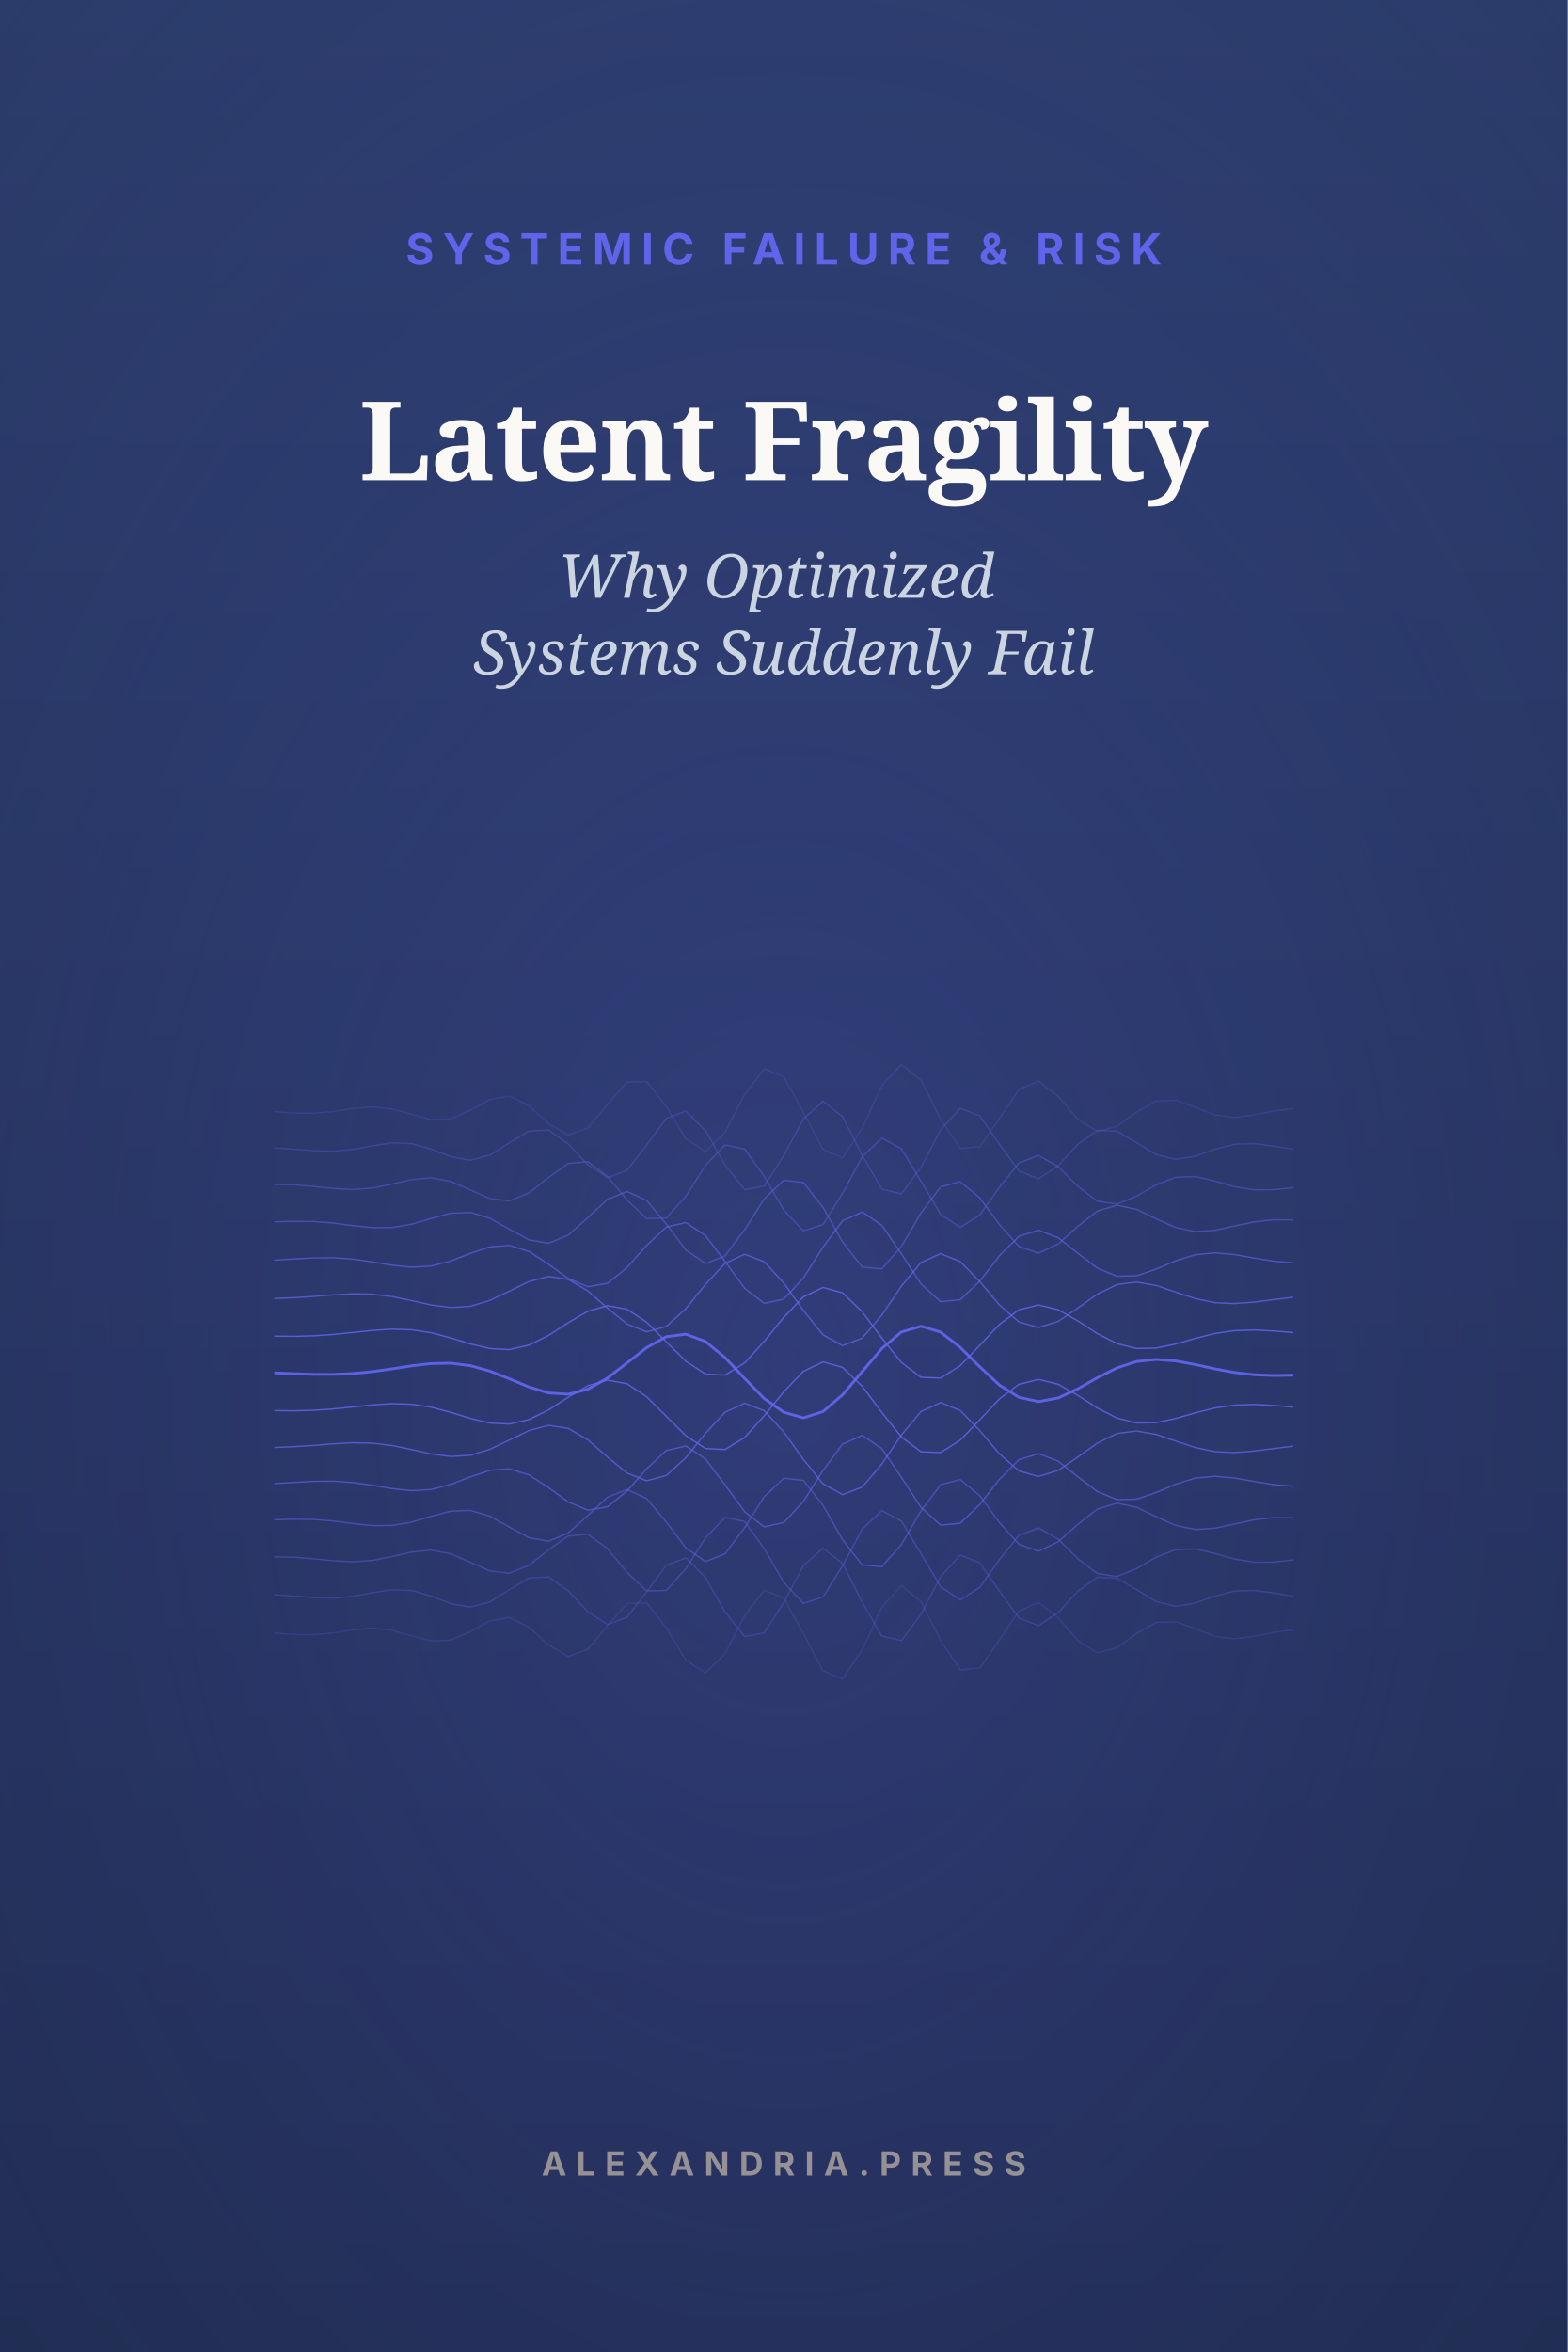
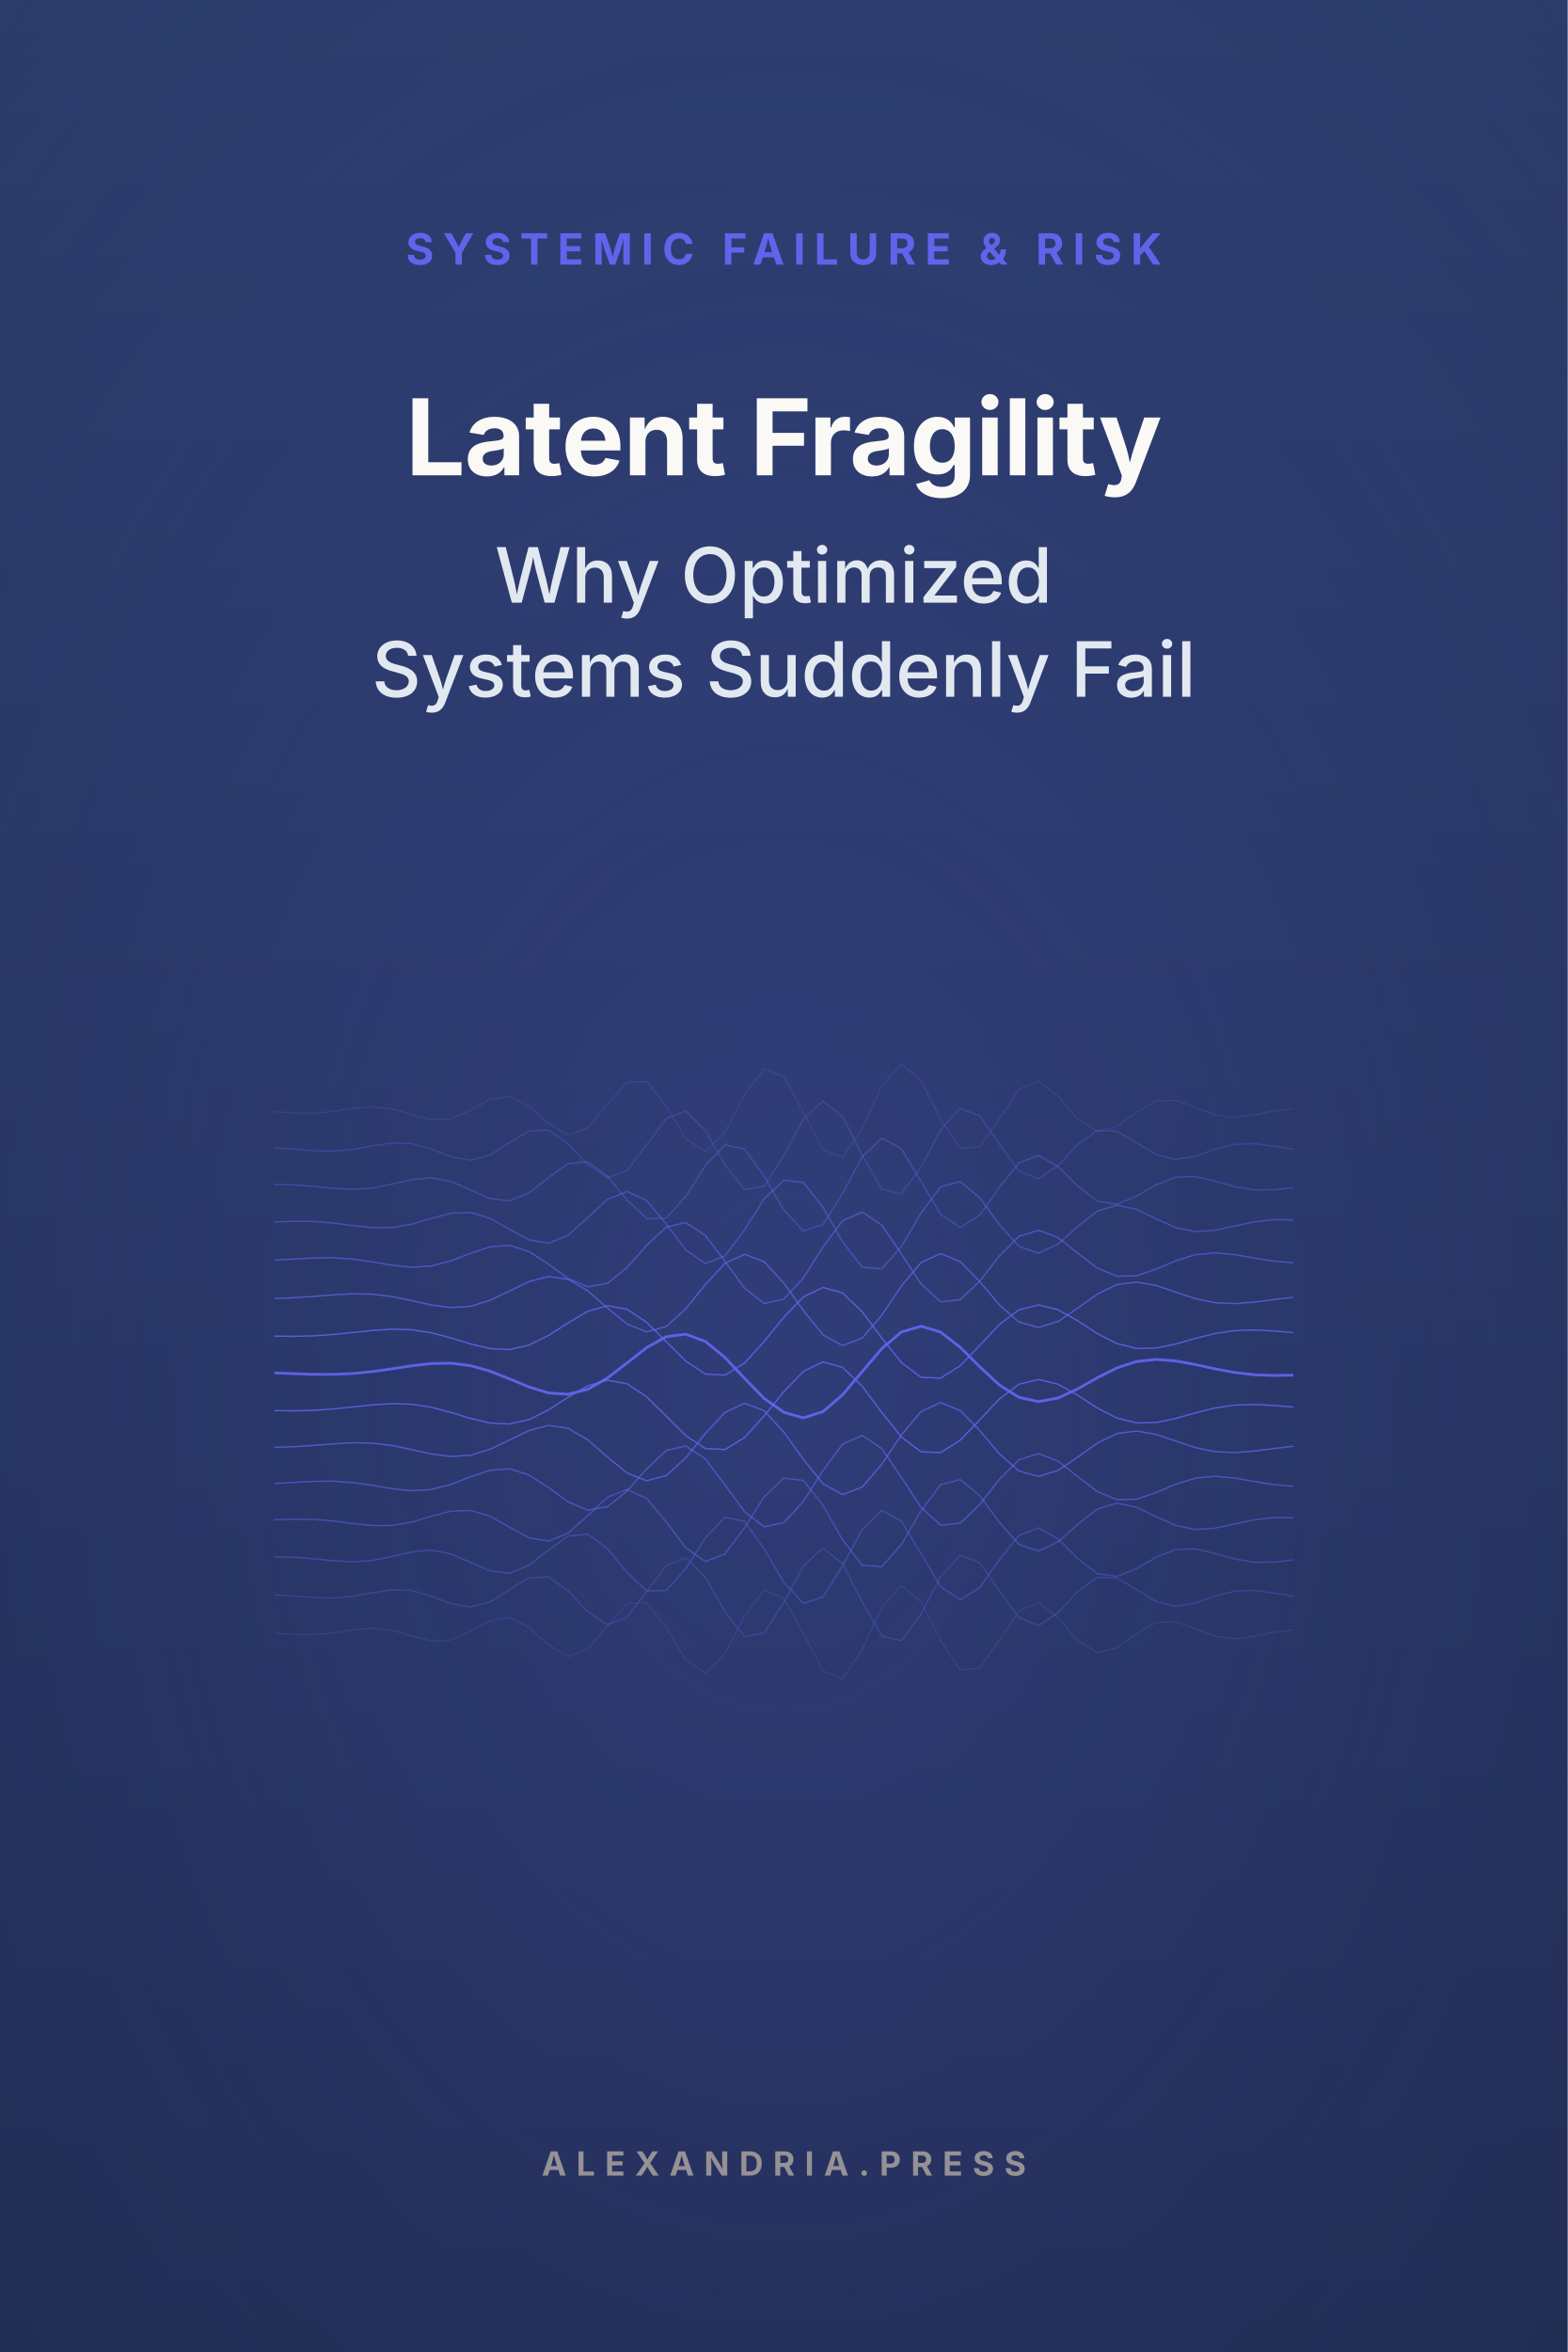
<svg xmlns="http://www.w3.org/2000/svg" viewBox="0 0 1600 2400" width="100%" height="100%">
  <defs>
    <linearGradient id="bg-latent-fragility" x1="0%" y1="0%" x2="0%" y2="100%">
      <stop offset="0%" stop-color="#26385e" />
      <stop offset="60%" stop-color="#1e2d4d" />
      <stop offset="100%" stop-color="#1a2742" />
    </linearGradient>
    <radialGradient id="halo-latent-fragility" cx="50%" cy="58%" r="75%">
      <stop offset="0%" stop-color="#6366f1" stop-opacity="0.26" />
      <stop offset="55%" stop-color="#6366f1" stop-opacity="0.15" />
      <stop offset="100%" stop-color="#6366f1" stop-opacity="0.08" />
    </radialGradient>
  </defs>
  <rect width="1600" height="2400" fill="url(#bg-latent-fragility)" />
  <rect width="1600" height="2400" fill="url(#halo-latent-fragility)" />
  <g text-anchor="middle" font-family="'Inter', -apple-system, sans-serif">
    <text x="800" y="270" font-size="44" font-weight="700" letter-spacing="9" fill="#6366f1" opacity="0.95">SYSTEMIC FAILURE &amp; RISK</text>
  </g>
  <g text-anchor="middle">
-     <text x="800" y="490" font-family="'Literata', Georgia, serif" font-size="112" font-weight="700" letter-spacing="-0.01em" fill="#faf9f6">
+     <text x="800" y="485" font-family="'Inter', -apple-system, BlinkMacSystemFont, 'Segoe UI', sans-serif" font-size="108" font-weight="700" letter-spacing="-0.01em" fill="#faf9f6">
      Latent Fragility
    </text>
-     <text x="800" y="610" font-family="'Literata', Georgia, serif" font-size="62" font-weight="400" font-style="italic" fill="#cbd5e1">
+     <text x="800" y="615" font-family="'Inter', -apple-system, BlinkMacSystemFont, 'Segoe UI', sans-serif" font-size="78" font-weight="500" fill="#e2e8f0">
      <tspan x="800" dy="0">Why Optimized</tspan>
-       <tspan x="800" dy="78">Systems Suddenly Fail</tspan>
+       <tspan x="800" dy="96">Systems Suddenly Fail</tspan>
    </text>
  </g>
  <g class="emblem-bifurcation">
    <polyline points="280,1134.4 300,1135.8 320,1136.0 340,1134.2 360,1131.1 380,1129.4 400,1131.5 420,1137.2 440,1142.5 460,1141.6 480,1132.9 500,1121.9 520,1118.5 540,1128.5 560,1146.7 580,1158.3 600,1150.9 620,1126.8 640,1104.2 660,1103.5 680,1128.9 700,1162.0 720,1175.1 740,1155.3 760,1116.7 780,1090.6 800,1098.8 820,1135.0 840,1173.0 860,1181.1 880,1151.4 900,1107.9 920,1086.0 940,1102.3 960,1141.9 980,1171.9 1000,1170.1 1020,1141.5 1040,1111.7 1060,1103.2 1080,1118.7 1100,1142.1 1120,1154.5 1140,1149.4 1160,1134.8 1180,1123.5 1200,1122.8 1220,1130.0 1240,1137.7 1260,1140.3 1280,1137.7 1300,1133.6 1320,1131.2" stroke="#6366f1" stroke-width="1.4" fill="none" opacity="0.20" />
    <polyline points="280,1171.3 300,1172.6 320,1174.2 340,1174.7 360,1172.9 380,1169.2 400,1166.2 420,1166.9 440,1172.6 460,1180.3 480,1183.9 500,1178.7 520,1166.0 540,1154.1 560,1153.2 580,1167.4 600,1188.7 620,1201.7 640,1194.2 660,1168.3 680,1141.2 700,1133.7 720,1153.7 740,1188.9 760,1214.0 780,1210.1 800,1179.1 820,1141.7 840,1123.7 860,1139.6 880,1178.9 900,1213.4 920,1218.2 940,1191.1 960,1152.9 980,1130.9 1000,1138.7 1020,1167.5 1040,1194.9 1060,1202.8 1080,1189.5 1100,1167.7 1120,1153.5 1140,1154.3 1160,1166.0 1180,1178.2 1200,1183.1 1220,1179.7 1240,1172.7 1260,1167.6 1280,1166.9 1300,1169.5 1320,1172.7" stroke="#6366f1" stroke-width="1.4" fill="none" opacity="0.30" />
    <polyline points="280,1208.6 300,1209.0 320,1210.6 340,1212.6 360,1213.7 380,1212.3 400,1208.3 420,1203.7 440,1201.8 460,1205.5 480,1214.2 500,1223.0 520,1225.4 540,1217.2 560,1201.4 580,1187.3 600,1185.5 620,1200.3 640,1224.6 660,1243.4 680,1242.9 700,1220.7 720,1189.2 740,1168.3 760,1172.5 780,1200.4 800,1234.8 820,1256.1 840,1249.5 860,1217.7 880,1180.4 900,1161.3 920,1172.2 940,1205.4 960,1239.0 980,1252.5 1000,1239.8 1020,1211.5 1040,1186.6 1060,1179.1 1080,1190.5 1100,1210.4 1120,1225.7 1140,1228.7 1160,1220.6 1180,1209.0 1200,1201.2 1220,1200.5 1240,1205.2 1260,1210.9 1280,1214.1 1300,1214.0 1320,1211.8" stroke="#6366f1" stroke-width="1.4" fill="none" opacity="0.40" />
    <polyline points="280,1246.8 300,1246.2 320,1246.4 340,1248.0 360,1250.6 380,1252.7 400,1252.6 420,1249.2 440,1243.3 460,1238.0 480,1237.2 500,1243.1 520,1254.3 540,1265.2 560,1268.6 580,1260.3 600,1242.4 620,1223.8 640,1215.8 660,1225.1 680,1249.0 700,1275.5 720,1289.4 740,1281.5 760,1254.8 780,1223.3 800,1204.3 820,1206.7 840,1232.1 860,1267.3 880,1293.0 900,1294.7 920,1271.9 940,1237.7 960,1211.1 980,1205.7 1000,1222.3 1020,1249.5 1040,1271.9 1060,1278.8 1080,1269.3 1100,1251.4 1120,1235.8 1140,1229.8 1160,1234.0 1180,1243.7 1200,1252.6 1220,1256.7 1240,1255.4 1260,1251.1 1280,1246.8 1300,1244.6 1320,1244.8" stroke="#6366f1" stroke-width="1.4" fill="none" opacity="0.50" />
    <polyline points="280,1285.9 300,1284.7 320,1283.6 340,1283.4 360,1284.8 380,1287.6 400,1291.0 420,1293.1 440,1291.9 460,1286.7 480,1279.0 500,1272.3 520,1270.8 540,1277.1 560,1290.1 580,1304.6 600,1313.0 620,1309.5 640,1293.4 660,1270.8 680,1252.1 700,1247.5 720,1260.8 740,1287.2 760,1314.6 780,1330.0 800,1325.6 820,1304.0 840,1272.4 860,1245.6 880,1236.7 900,1250.2 920,1279.5 940,1310.2 960,1328.3 980,1326.3 1000,1307.2 1020,1281.5 1040,1261.5 1060,1255.3 1080,1263.0 1100,1278.8 1120,1294.0 1140,1302.3 1160,1301.8 1180,1295.0 1200,1286.5 1220,1280.3 1240,1278.4 1260,1280.2 1280,1283.7 1300,1286.9 1320,1288.5" stroke="#6366f1" stroke-width="1.4" fill="none" opacity="0.60" />
    <polyline points="280,1325.0 300,1324.2 320,1322.9 340,1321.3 360,1320.2 380,1320.6 400,1323.0 420,1327.1 440,1331.6 460,1334.2 480,1333.0 500,1326.9 520,1317.4 540,1307.7 560,1302.5 580,1305.5 600,1317.3 620,1334.8 640,1351.1 660,1359.0 680,1353.6 700,1335.4 720,1310.6 740,1289.1 760,1279.9 780,1287.5 800,1309.3 820,1337.3 840,1362.1 860,1373.1 880,1365.4 900,1342.0 920,1312.3 940,1288.3 960,1279.2 980,1287.3 1000,1307.8 1020,1331.5 1040,1349.0 1060,1354.6 1080,1348.4 1100,1334.8 1120,1320.5 1140,1310.8 1160,1308.2 1180,1311.7 1200,1318.5 1220,1325.1 1240,1329.3 1260,1330.2 1280,1328.7 1300,1326.1 1320,1323.7" stroke="#6366f1" stroke-width="1.4" fill="none" opacity="0.70" />
    <polyline points="280,1363.4 300,1363.6 320,1363.1 340,1361.7 360,1359.7 380,1357.6 400,1356.3 420,1356.9 440,1359.9 460,1365.2 480,1371.3 500,1376.1 520,1377.1 540,1372.5 560,1362.6 580,1349.7 600,1338.0 620,1332.3 640,1336.0 660,1349.3 680,1369.1 700,1389.0 720,1402.1 740,1403.1 760,1390.8 780,1368.7 800,1344.1 820,1323.3 840,1313.7 860,1319.3 880,1338.6 900,1365.3 920,1390.3 940,1405.4 960,1406.2 980,1393.6 1000,1372.8 1020,1351.5 1040,1336.5 1060,1331.6 1080,1336.5 1100,1347.8 1120,1360.8 1140,1371.0 1160,1376.0 1180,1375.6 1200,1371.4 1220,1365.7 1240,1360.7 1260,1357.8 1280,1357.1 1300,1358.1 1320,1359.8" stroke="#6366f1" stroke-width="1.4" fill="none" opacity="0.80" />
    <polyline points="280,1400.9 300,1401.7 320,1402.4 340,1402.4 360,1401.6 380,1399.6 400,1396.8 420,1393.7 440,1391.4 460,1391.0 480,1393.5 500,1399.1 520,1407.0 540,1415.3 560,1421.4 580,1422.7 600,1417.6 620,1406.1 640,1390.7 660,1375.1 680,1364.0 700,1361.4 720,1368.9 740,1385.3 760,1406.6 780,1427.1 800,1441.1 820,1446.8 840,1440.4 860,1423.2 880,1399.6 900,1376.1 920,1359.2 940,1353.3 960,1359.3 980,1374.8 1000,1394.7 1020,1413.3 1040,1425.9 1060,1430.2 1080,1426.5 1100,1417.2 1120,1405.8 1140,1395.8 1160,1389.3 1180,1387.2 1200,1388.7 1220,1392.4 1240,1396.8 1260,1400.5 1280,1402.8 1300,1403.6 1320,1403.2" stroke="#6366f1" stroke-width="2.8" fill="none" opacity="0.90" />
    <polyline points="280,1439.4 300,1439.6 320,1439.1 340,1437.7 360,1435.7 380,1433.6 400,1432.3 420,1432.9 440,1435.9 460,1441.2 480,1447.3 500,1452.1 520,1453.1 540,1448.5 560,1438.6 580,1425.7 600,1414.0 620,1408.3 640,1412.0 660,1425.3 680,1445.1 700,1465.0 720,1478.1 740,1479.1 760,1466.8 780,1444.7 800,1420.1 820,1399.3 840,1389.7 860,1395.3 880,1414.6 900,1441.3 920,1466.3 940,1481.4 960,1482.2 980,1469.6 1000,1448.8 1020,1427.5 1040,1412.5 1060,1407.6 1080,1412.5 1100,1423.8 1120,1436.8 1140,1447.0 1160,1452.0 1180,1451.6 1200,1447.4 1220,1441.7 1240,1436.7 1260,1433.8 1280,1433.1 1300,1434.1 1320,1435.8" stroke="#6366f1" stroke-width="1.4" fill="none" opacity="0.80" />
    <polyline points="280,1477.0 300,1476.2 320,1474.9 340,1473.3 360,1472.2 380,1472.6 400,1475.0 420,1479.1 440,1483.6 460,1486.2 480,1485.0 500,1478.9 520,1469.4 540,1459.7 560,1454.5 580,1457.5 600,1469.3 620,1486.8 640,1503.1 660,1511.0 680,1505.6 700,1487.4 720,1462.6 740,1441.1 760,1431.9 780,1439.5 800,1461.3 820,1489.3 840,1514.1 860,1525.1 880,1517.4 900,1494.0 920,1464.3 940,1440.3 960,1431.2 980,1439.3 1000,1459.8 1020,1483.5 1040,1501.0 1060,1506.6 1080,1500.4 1100,1486.8 1120,1472.5 1140,1462.8 1160,1460.2 1180,1463.7 1200,1470.5 1220,1477.1 1240,1481.3 1260,1482.2 1280,1480.7 1300,1478.1 1320,1475.7" stroke="#6366f1" stroke-width="1.4" fill="none" opacity="0.70" />
    <polyline points="280,1513.9 300,1512.7 320,1511.6 340,1511.4 360,1512.8 380,1515.6 400,1519.0 420,1521.1 440,1519.9 460,1514.7 480,1507.0 500,1500.3 520,1498.8 540,1505.1 560,1518.1 580,1532.6 600,1541.0 620,1537.5 640,1521.4 660,1498.8 680,1480.1 700,1475.5 720,1488.8 740,1515.2 760,1542.6 780,1558.0 800,1553.6 820,1532.0 840,1500.4 860,1473.6 880,1464.7 900,1478.2 920,1507.5 940,1538.2 960,1556.3 980,1554.3 1000,1535.2 1020,1509.5 1040,1489.5 1060,1483.3 1080,1491.0 1100,1506.8 1120,1522.0 1140,1530.3 1160,1529.8 1180,1523.0 1200,1514.5 1220,1508.3 1240,1506.4 1260,1508.2 1280,1511.7 1300,1514.9 1320,1516.5" stroke="#6366f1" stroke-width="1.4" fill="none" opacity="0.60" />
    <polyline points="280,1550.8 300,1550.2 320,1550.4 340,1552.0 360,1554.6 380,1556.7 400,1556.6 420,1553.2 440,1547.3 460,1542.0 480,1541.2 500,1547.1 520,1558.3 540,1569.2 560,1572.6 580,1564.3 600,1546.4 620,1527.8 640,1519.8 660,1529.1 680,1553.0 700,1579.5 720,1593.4 740,1585.5 760,1558.8 780,1527.3 800,1508.3 820,1510.7 840,1536.1 860,1571.3 880,1597.0 900,1598.7 920,1575.9 940,1541.7 960,1515.1 980,1509.7 1000,1526.3 1020,1553.5 1040,1575.9 1060,1582.8 1080,1573.3 1100,1555.4 1120,1539.8 1140,1533.8 1160,1538.0 1180,1547.7 1200,1556.6 1220,1560.7 1240,1559.4 1260,1555.1 1280,1550.8 1300,1548.6 1320,1548.8" stroke="#6366f1" stroke-width="1.4" fill="none" opacity="0.50" />
    <polyline points="280,1588.6 300,1589.0 320,1590.6 340,1592.6 360,1593.7 380,1592.3 400,1588.3 420,1583.7 440,1581.8 460,1585.5 480,1594.2 500,1603.0 520,1605.4 540,1597.2 560,1581.4 580,1567.3 600,1565.5 620,1580.3 640,1604.6 660,1623.4 680,1622.9 700,1600.7 720,1569.2 740,1548.3 760,1552.5 780,1580.4 800,1614.8 820,1636.1 840,1629.5 860,1597.7 880,1560.4 900,1541.3 920,1552.2 940,1585.4 960,1619.0 980,1632.5 1000,1619.8 1020,1591.5 1040,1566.6 1060,1559.1 1080,1570.5 1100,1590.4 1120,1605.7 1140,1608.7 1160,1600.6 1180,1589.0 1200,1581.2 1220,1580.5 1240,1585.2 1260,1590.9 1280,1594.1 1300,1594.0 1320,1591.8" stroke="#6366f1" stroke-width="1.4" fill="none" opacity="0.40" />
    <polyline points="280,1627.3 300,1628.6 320,1630.2 340,1630.7 360,1628.9 380,1625.2 400,1622.2 420,1622.9 440,1628.6 460,1636.3 480,1639.9 500,1634.7 520,1622.0 540,1610.1 560,1609.2 580,1623.4 600,1644.7 620,1657.7 640,1650.2 660,1624.3 680,1597.2 700,1589.7 720,1609.7 740,1644.9 760,1670.0 780,1666.1 800,1635.1 820,1597.7 840,1579.7 860,1595.6 880,1634.9 900,1669.4 920,1674.2 940,1647.1 960,1608.9 980,1586.9 1000,1594.7 1020,1623.5 1040,1650.9 1060,1658.8 1080,1645.5 1100,1623.7 1120,1609.5 1140,1610.3 1160,1622.0 1180,1634.2 1200,1639.1 1220,1635.7 1240,1628.7 1260,1623.6 1280,1622.9 1300,1625.5 1320,1628.7" stroke="#6366f1" stroke-width="1.4" fill="none" opacity="0.30" />
    <polyline points="280,1666.4 300,1667.8 320,1668.0 340,1666.2 360,1663.1 380,1661.4 400,1663.5 420,1669.2 440,1674.5 460,1673.6 480,1664.9 500,1653.9 520,1650.5 540,1660.5 560,1678.7 580,1690.3 600,1682.9 620,1658.8 640,1636.2 660,1635.5 680,1660.9 700,1694.0 720,1707.1 740,1687.3 760,1648.7 780,1622.6 800,1630.8 820,1667.0 840,1705.0 860,1713.1 880,1683.4 900,1639.9 920,1618.0 940,1634.3 960,1673.9 980,1703.9 1000,1702.1 1020,1673.5 1040,1643.7 1060,1635.2 1080,1650.7 1100,1674.1 1120,1686.5 1140,1681.4 1160,1666.8 1180,1655.5 1200,1654.8 1220,1662.0 1240,1669.7 1260,1672.3 1280,1669.7 1300,1665.6 1320,1663.2" stroke="#6366f1" stroke-width="1.4" fill="none" opacity="0.20" />
  </g>
  <g text-anchor="middle" font-family="'Inter', -apple-system, sans-serif">
    <text x="800" y="2220" font-size="34" font-weight="700" letter-spacing="10" fill="#a8a29e" opacity="0.85">ALEXANDRIA.PRESS</text>
  </g>
</svg>
